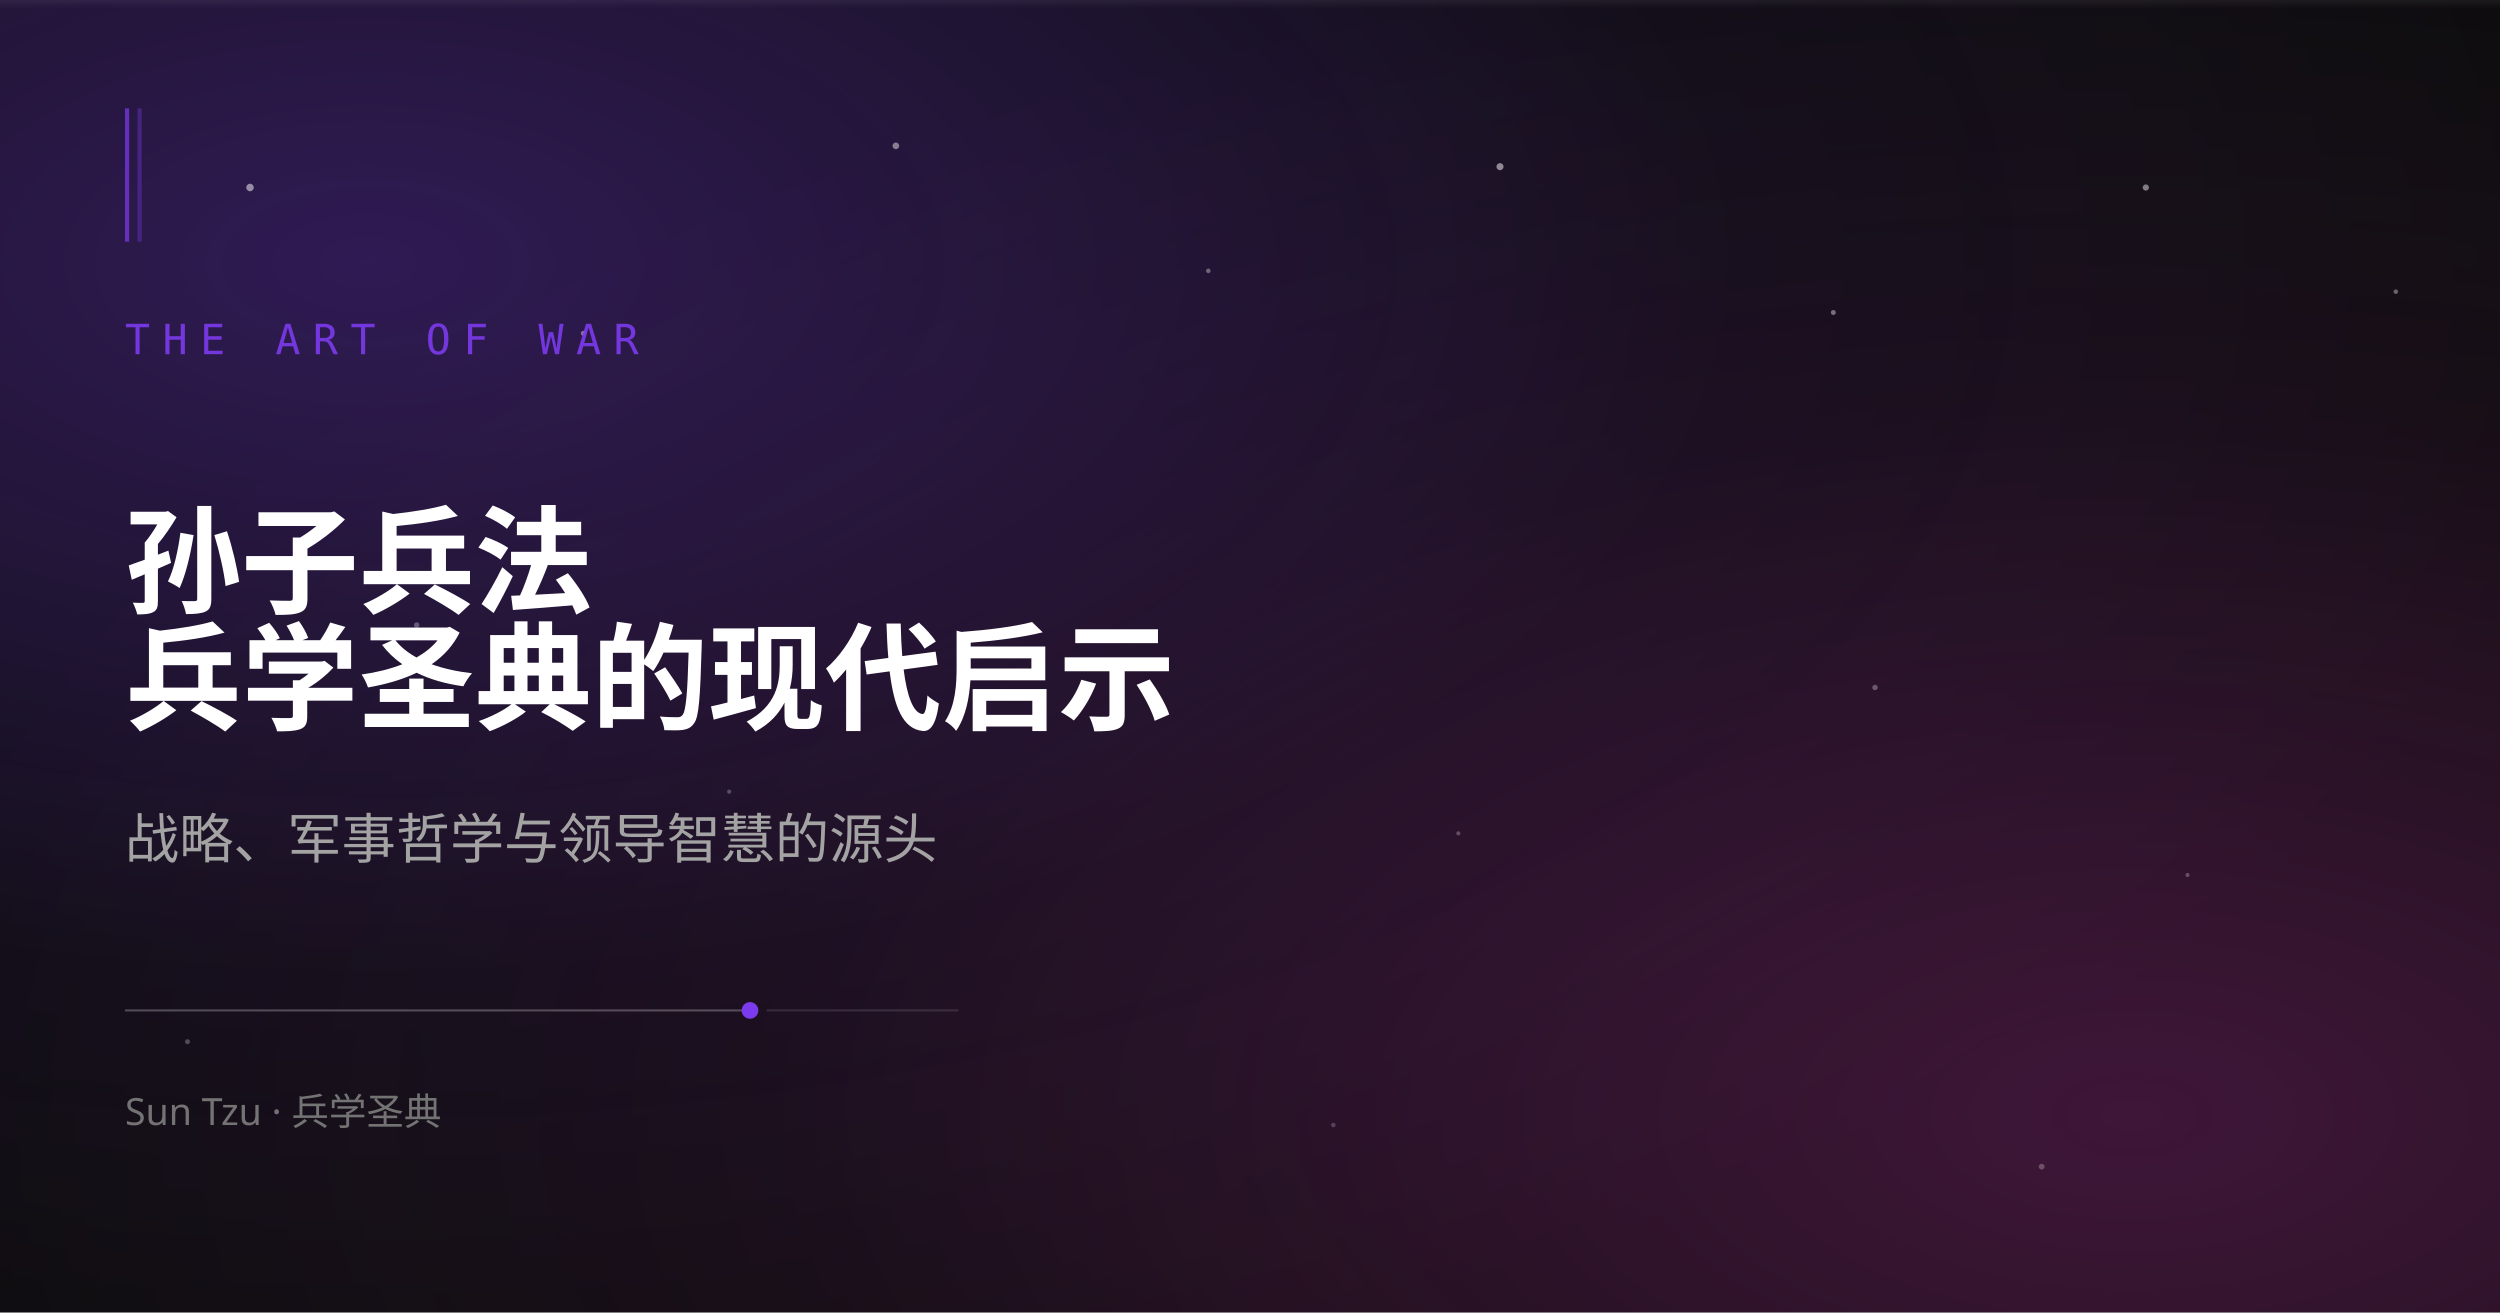
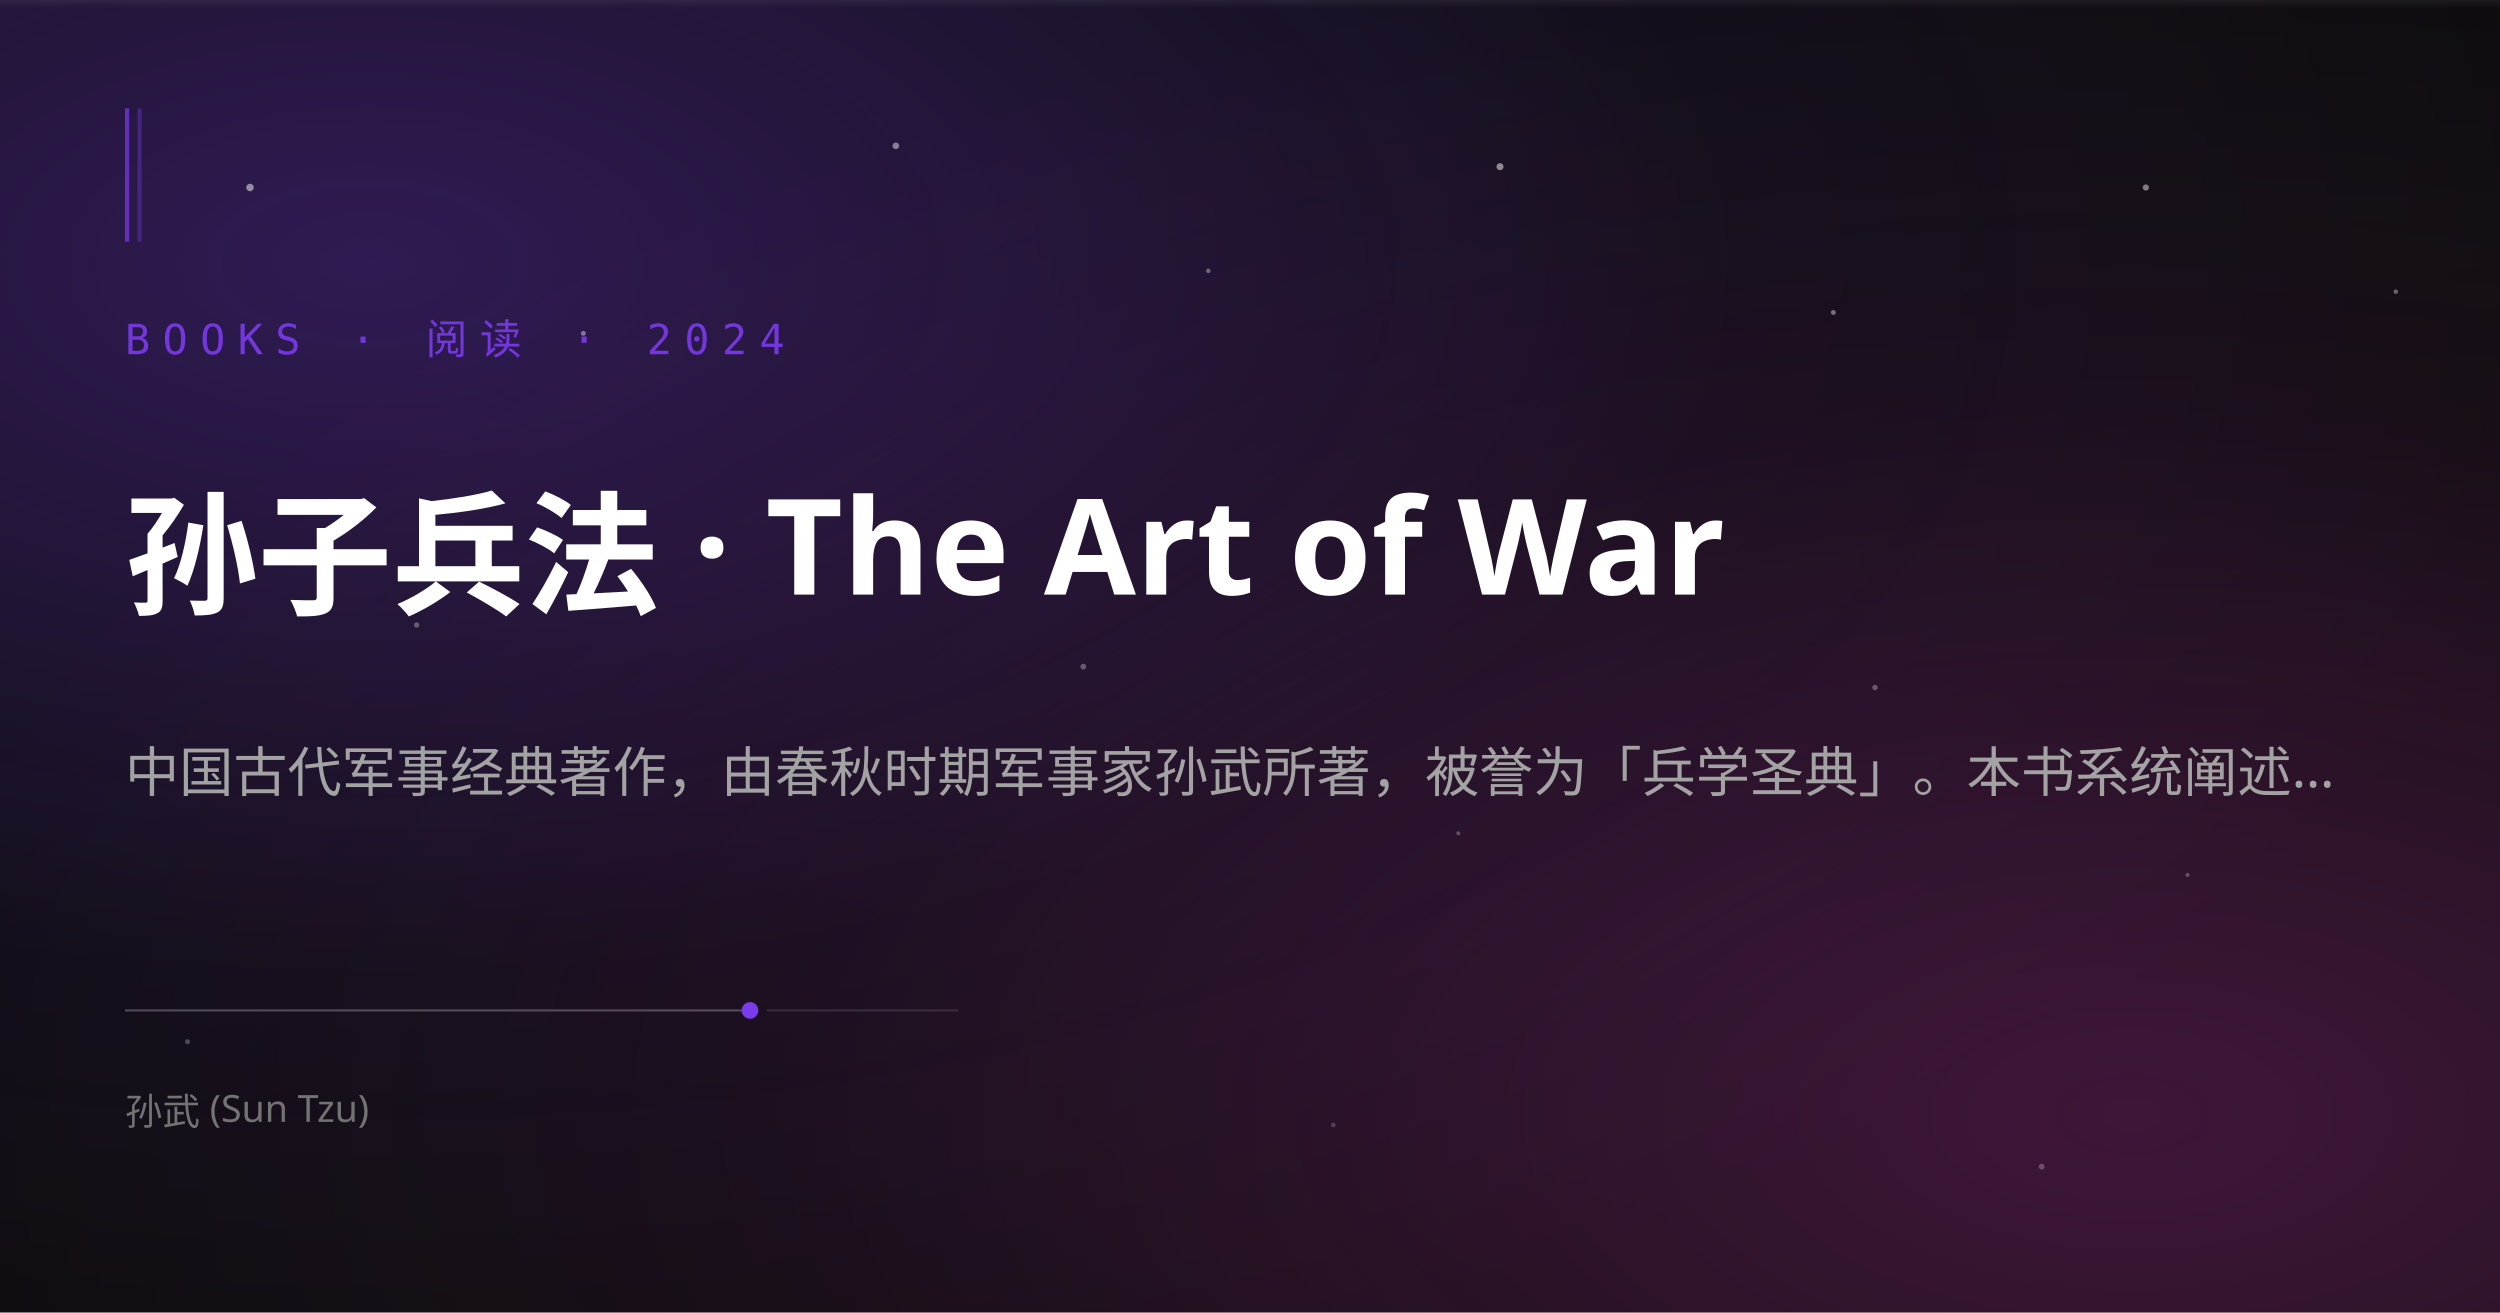
<svg xmlns="http://www.w3.org/2000/svg" width="1200" height="630" viewBox="0 0 1200 630">
  <defs>
    <radialGradient id="glow1" cx="0.15" cy="0.2" r="0.9">
      <stop offset="0%" stop-color="#7C3AED" stop-opacity="0.32" />
      <stop offset="60%" stop-color="#7C3AED" stop-opacity="0.06" />
      <stop offset="100%" stop-color="#7C3AED" stop-opacity="0" />
    </radialGradient>
    <radialGradient id="glow2" cx="0.85" cy="0.85" r="0.9">
      <stop offset="0%" stop-color="#F33BD6" stop-opacity="0.22" />
      <stop offset="60%" stop-color="#F33BD6" stop-opacity="0.05" />
      <stop offset="100%" stop-color="#F33BD6" stop-opacity="0" />
    </radialGradient>
    <linearGradient id="fade" x1="0" y1="0" x2="0" y2="1">
      <stop offset="0%" stop-color="#ffffff" stop-opacity="0.06" />
      <stop offset="100%" stop-color="#ffffff" stop-opacity="0" />
    </linearGradient>
  </defs>
  <rect width="1200" height="630" fill="#0c0c0c" />
  <rect width="1200" height="630" fill="url(#glow1)" />
  <rect width="1200" height="630" fill="url(#glow2)" />
  <g fill="#ffffff">
    <circle cx="120" cy="90" r="1.8" opacity="0.5" />
    <circle cx="280" cy="160" r="1.2" opacity="0.4" />
    <circle cx="430" cy="70" r="1.6" opacity="0.45" />
    <circle cx="580" cy="130" r="1.1" opacity="0.35" />
    <circle cx="720" cy="80" r="1.7" opacity="0.5" />
    <circle cx="880" cy="150" r="1.2" opacity="0.4" />
    <circle cx="1030" cy="90" r="1.5" opacity="0.45" />
    <circle cx="1150" cy="140" r="1.1" opacity="0.35" />
    <circle cx="200" cy="300" r="1.3" opacity="0.3" />
-     <circle cx="350" cy="380" r="1.0" opacity="0.25" />
+     <circle cx="350" cy="380" r="1" opacity="0.25" />
    <circle cx="520" cy="320" r="1.4" opacity="0.3" />
-     <circle cx="700" cy="400" r="1.0" opacity="0.25" />
+     <circle cx="700" cy="400" r="1" opacity="0.25" />
    <circle cx="900" cy="330" r="1.3" opacity="0.3" />
-     <circle cx="1050" cy="420" r="1.0" opacity="0.25" />
+     <circle cx="1050" cy="420" r="1" opacity="0.25" />
    <circle cx="90" cy="500" r="1.2" opacity="0.25" />
    <circle cx="640" cy="540" r="1.1" opacity="0.2" />
    <circle cx="980" cy="560" r="1.4" opacity="0.25" />
  </g>
  <rect width="1200" height="4" fill="url(#fade)" />
  <rect x="60" y="52" width="2" height="64" fill="#7C3AED" opacity="0.7" />
  <rect x="66" y="52" width="2" height="64" fill="#7C3AED" opacity="0.35" />
-   <text x="60" y="170" font-family="monospace" font-size="20" letter-spacing="6" fill="#7C3AED" opacity="0.9">THE ART OF WAR</text>
-   <text x="60" y="290" font-family="Noto Serif SC" font-size="56" font-weight="bold" fill="#ffffff">孙子兵法</text>
-   <text x="60" y="346" font-family="Noto Serif SC" font-size="56" font-weight="bold" fill="#ffffff">兵学圣典的现代启示</text>
-   <text x="60" y="412" font-family="Noto Sans SC" font-size="26" fill="#a3a3a3">战略、军事哲学与领导智慧的源头</text>
+   <text x="60" y="170" font-family="monospace" font-size="20" letter-spacing="6" fill="#7C3AED" opacity="0.9">BOOKS · 阅读 · 2024</text>
+   <text x="60" y="290" font-family="Noto Serif SC" font-size="64" font-weight="bold" fill="#ffffff">孙子兵法 · The Art of War</text>
+   <text x="60" y="380" font-family="Noto Sans SC" font-size="26" fill="#a3a3a3">中国古代军事经典著作，由春秋时期军事家孙武所著，被誉为「兵学圣典」。本书系统阐述…</text>
  <line x1="60" y1="485" x2="360" y2="485" stroke="#ffffff" stroke-opacity="0.25" stroke-width="1" />
  <circle cx="360" cy="485" r="4" fill="#7C3AED" />
  <line x1="368" y1="485" x2="460" y2="485" stroke="#ffffff" stroke-opacity="0.12" stroke-width="1" />
-   <text x="60" y="540" font-family="Noto Sans SC" font-size="18" fill="#737373">Sun Tzu · 兵学圣典</text>
+   <text x="60" y="540" font-family="Noto Sans SC" font-size="18" fill="#737373">孙武 (Sun Tzu)</text>
</svg>
